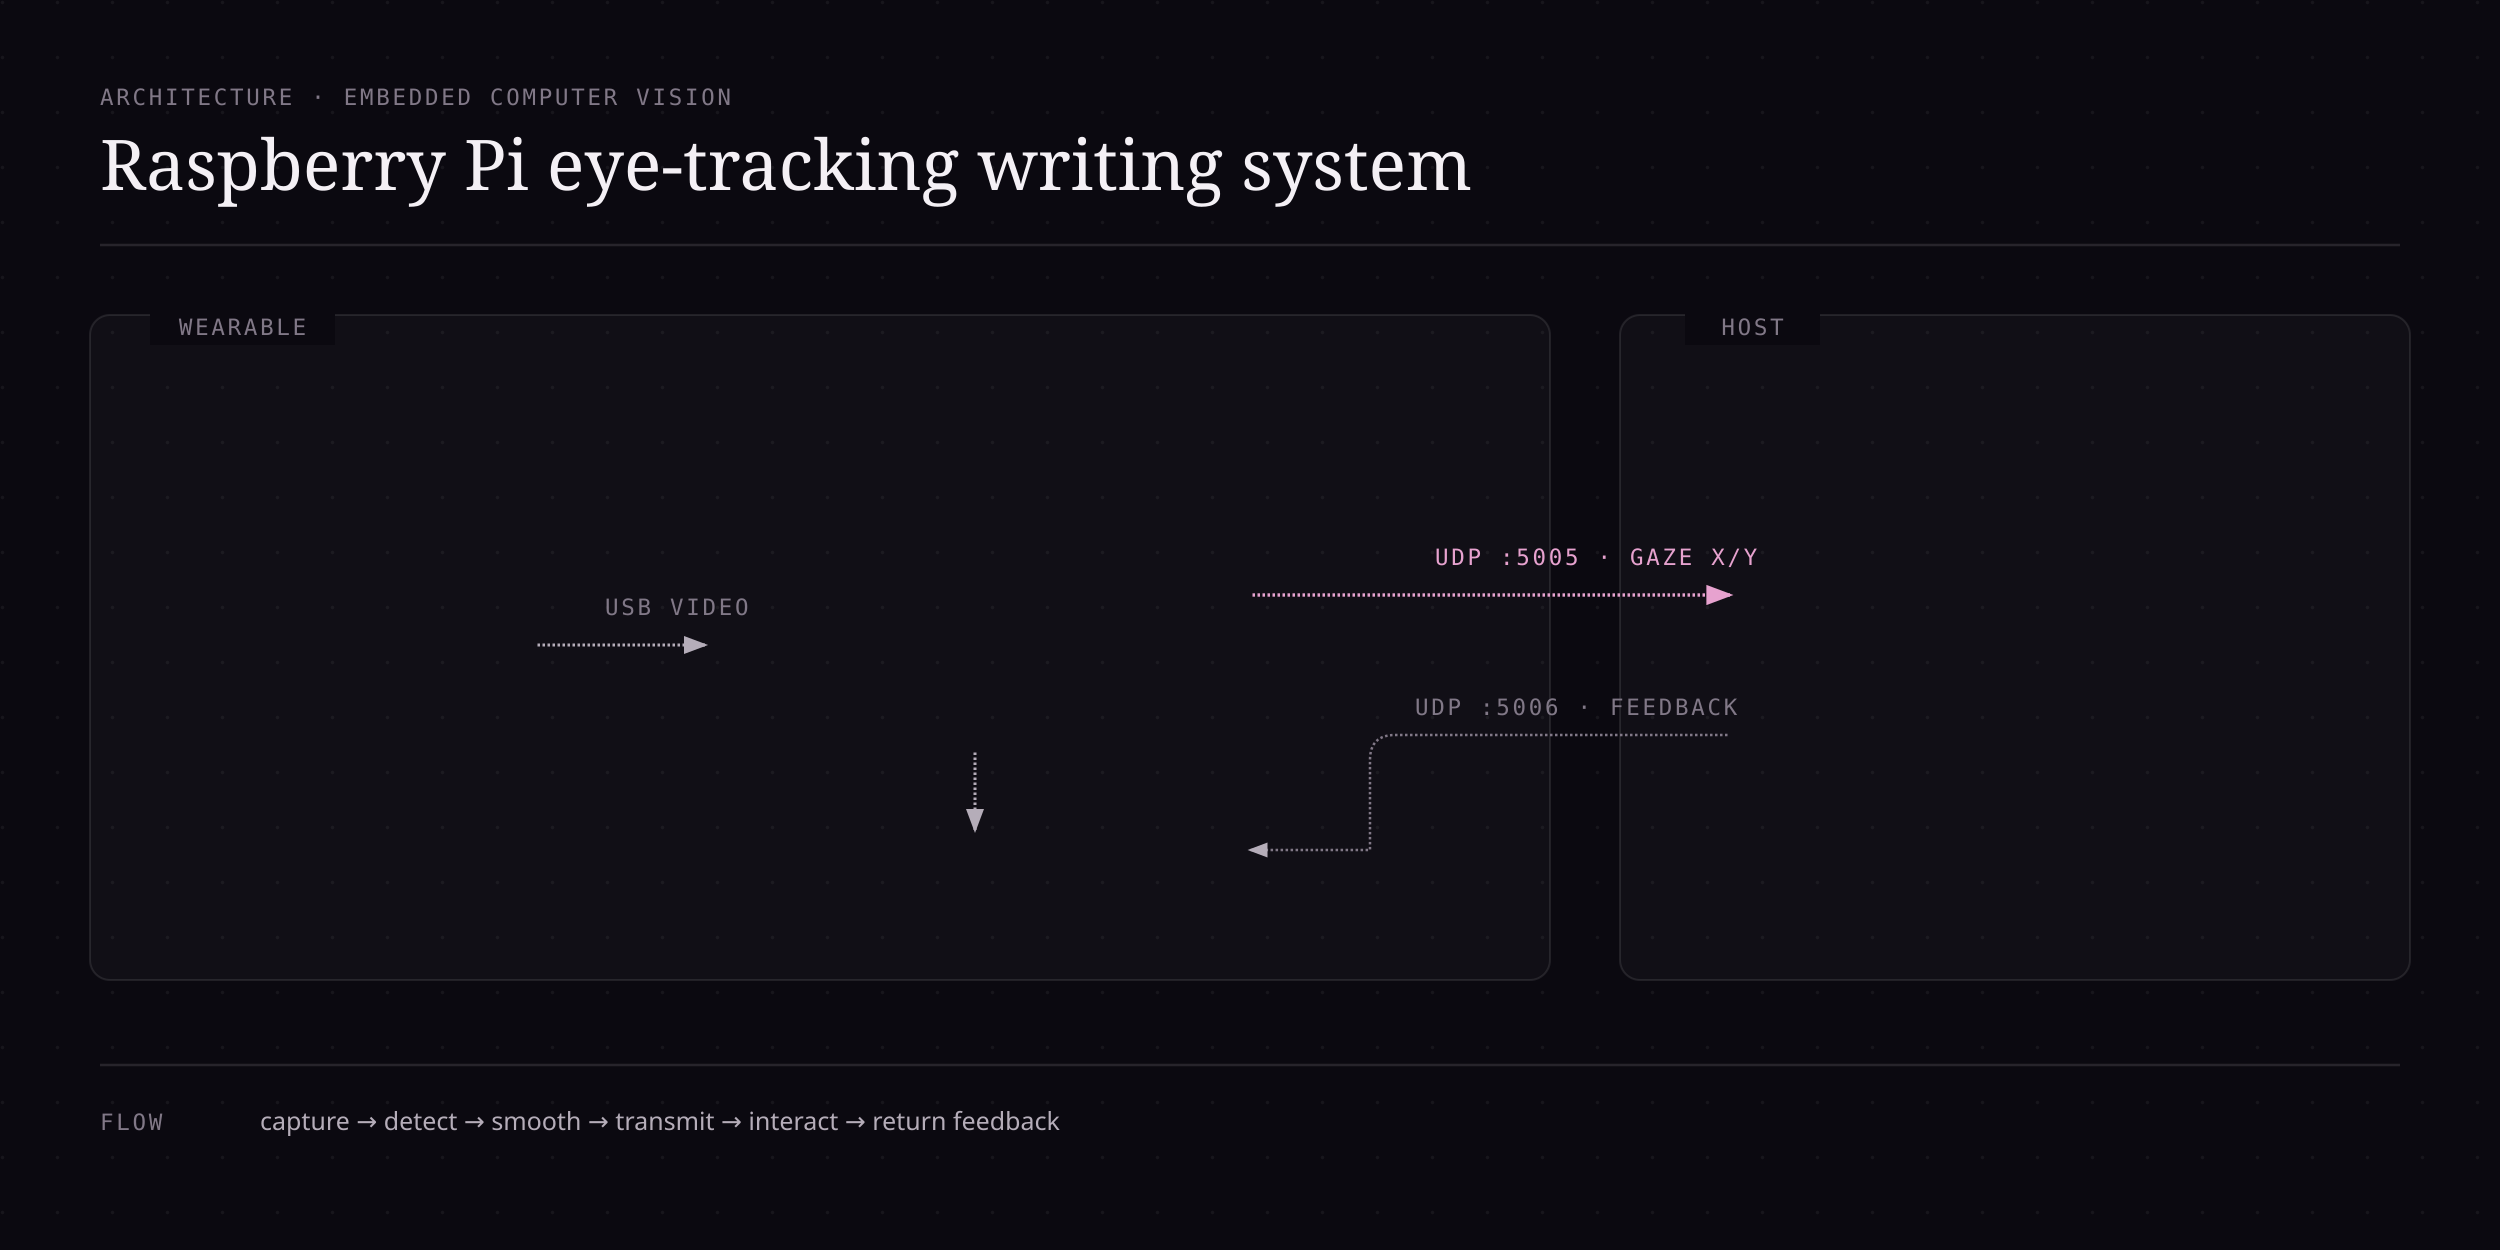
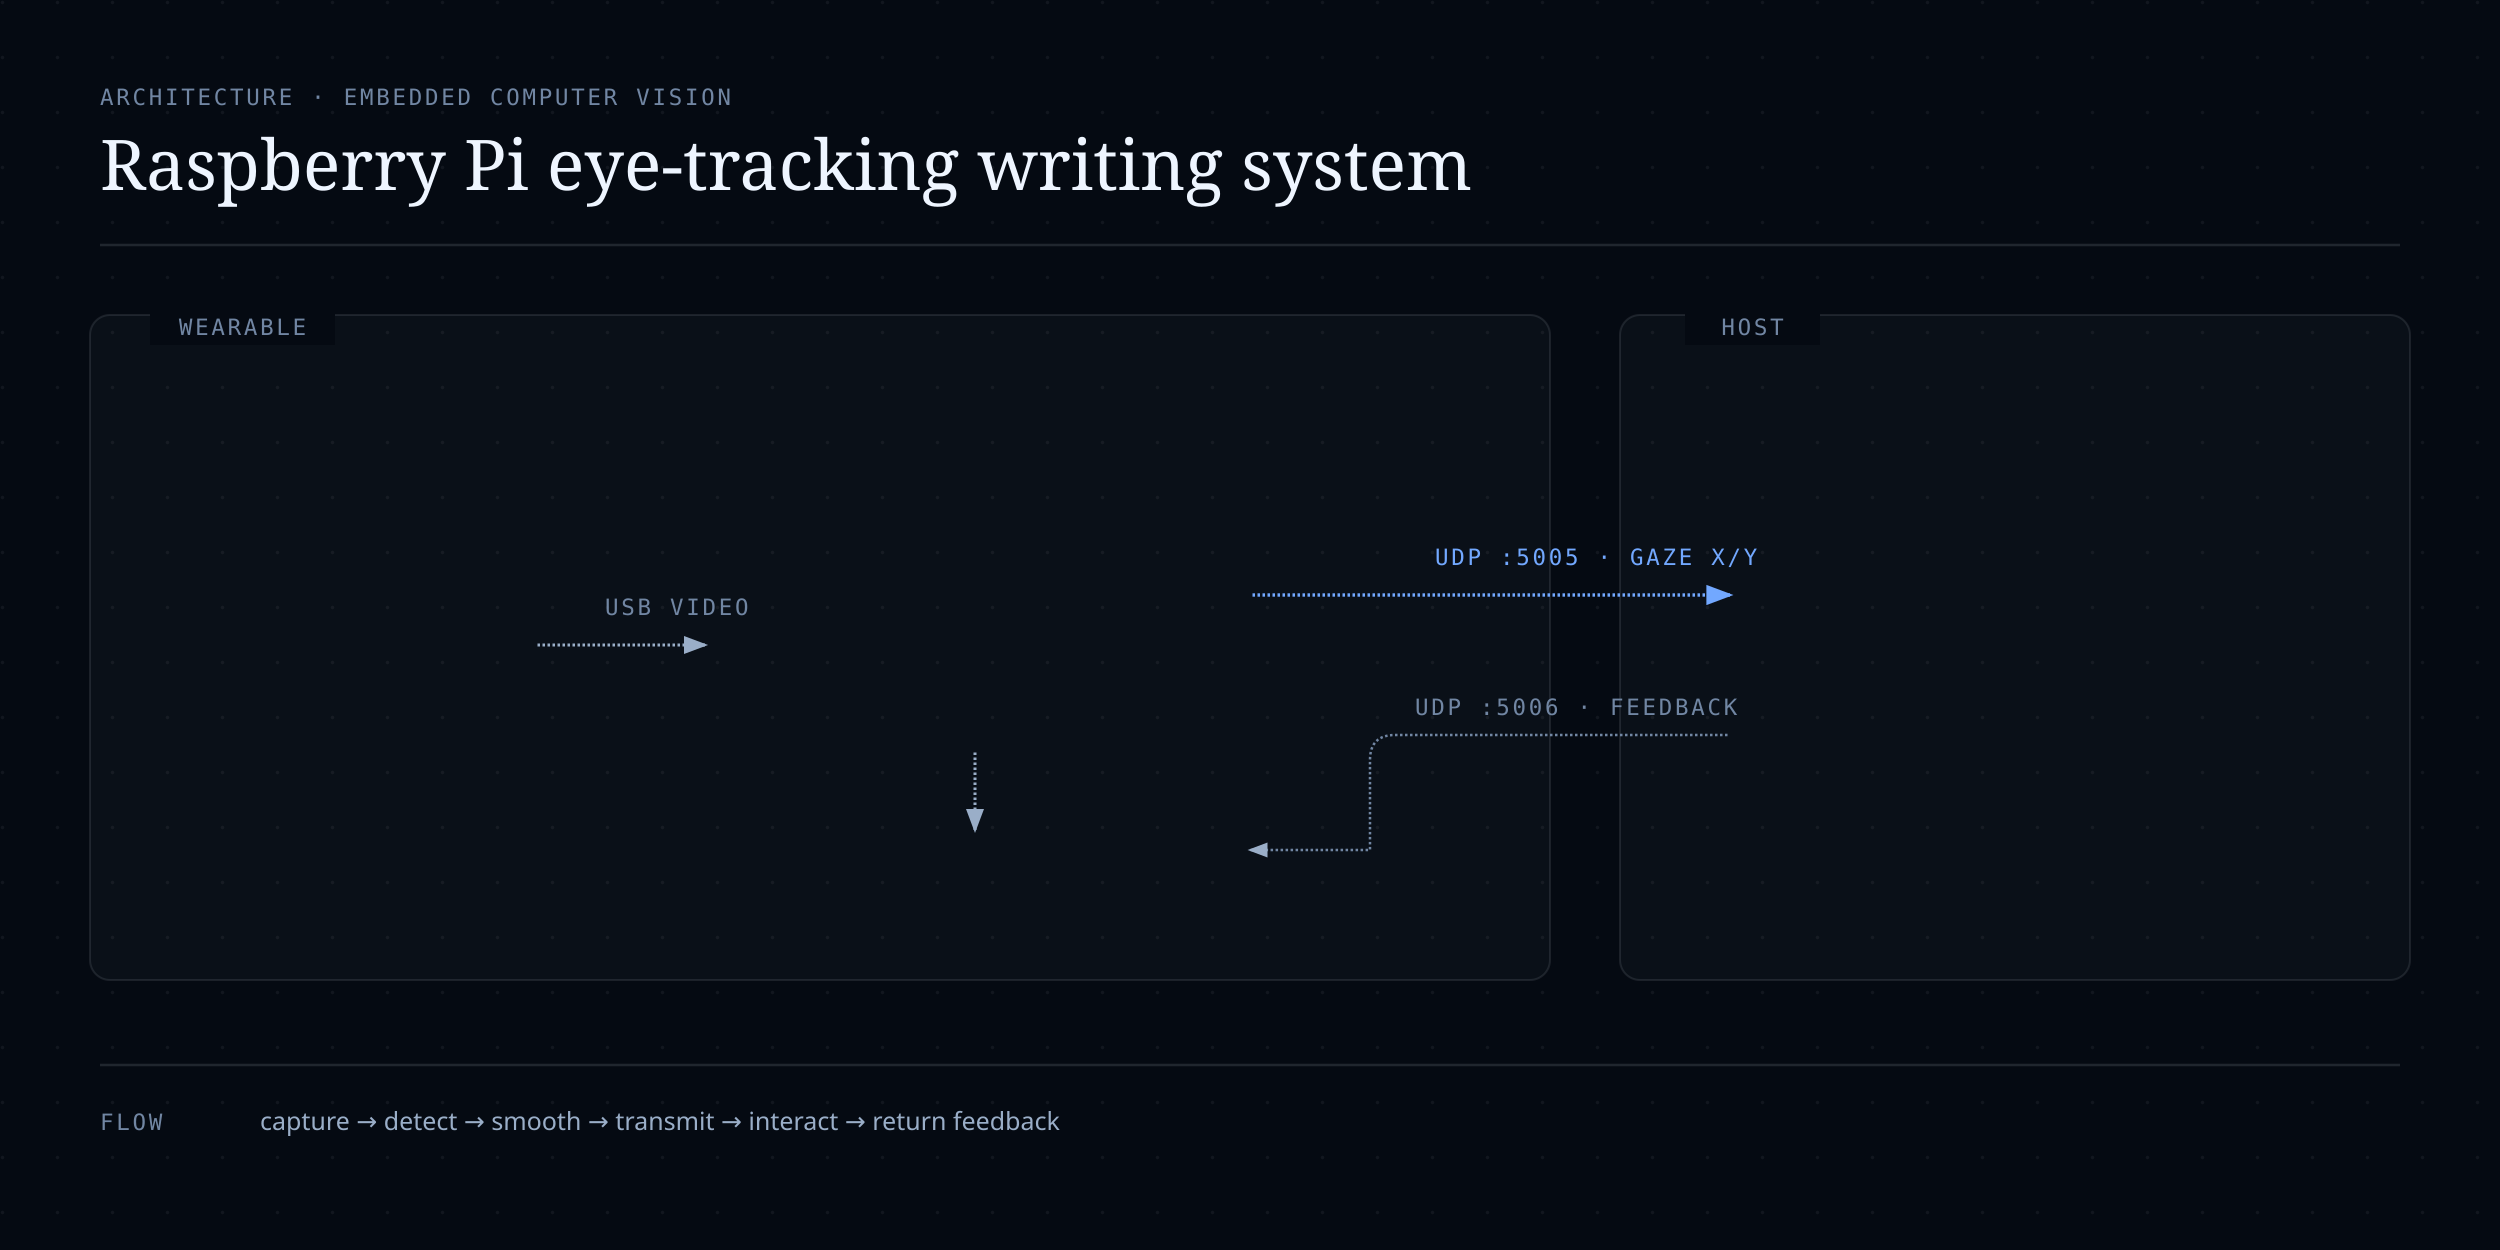
<svg xmlns="http://www.w3.org/2000/svg" viewBox="0 0 1000 500" role="img" aria-labelledby="eye-title eye-desc">
  <style>
-   .bg{fill:#0b0910}.dots{fill:url(#dots);opacity:.45}.zone{fill:#f4f0f5;fill-opacity:.025;stroke:#f4f0f5;stroke-opacity:.10;stroke-width:.8}.mask{fill:#0b0910}.zlabel,.tag,.edge{font:500 9px ui-monospace,monospace;letter-spacing:.12em}.zlabel{fill:#817887}.tag{fill:#e7a2cf}.name{fill:#f4f0f5;font:600 15px system-ui,sans-serif}.sub{fill:#b5adb9;font:400 11px ui-monospace,monospace}.node{fill:#121018;stroke:#f4f0f5;stroke-opacity:.24}.focal{fill:#e7a2cf;fill-opacity:.09;stroke:#e7a2cf}.muted{fill:#f4f0f5;fill-opacity:.025;stroke:#b5adb9;stroke-opacity:.5}.wire{fill:none;stroke:#b5adb9;stroke-width:1.2}.wire-accent{fill:none;stroke:#e7a2cf;stroke-width:1.35}.return{fill:none;stroke:#817887;stroke-width:1;stroke-dasharray:4 3}.edge{fill:#817887}.accent-edge{fill:#e7a2cf}.legend{fill:#b5adb9;font:400 10px system-ui,sans-serif}.step{opacity:0;transform:translateY(7px);animation:rise .48s cubic-bezier(.2,.8,.2,1) forwards}.s1{animation-delay:.08s}.s2{animation-delay:.18s}.s3{animation-delay:.30s}.s4{animation-delay:.42s}.line{stroke-dasharray:1;stroke-dashoffset:1;animation:draw .65s ease forwards}.l1{animation-delay:.18s}.l2{animation-delay:.34s}.l3{animation-delay:.5s}@keyframes rise{to{opacity:1;transform:none}}@keyframes draw{to{stroke-dashoffset:0}}@media(prefers-reduced-motion:reduce){.step{opacity:1;transform:none;animation:none}.line{stroke-dasharray:none;stroke-dashoffset:0;animation:none}}
+   .bg{fill:#050a12}.dots{fill:url(#dots);opacity:.45}.zone{fill:#eef5ff;fill-opacity:.025;stroke:#eef5ff;stroke-opacity:.10;stroke-width:.8}.mask{fill:#050a12}.zlabel,.tag,.edge{font:500 9px ui-monospace,monospace;letter-spacing:.12em}.zlabel{fill:#7186a3}.tag{fill:#72a8ff}.name{fill:#eef5ff;font:600 15px system-ui,sans-serif}.sub{fill:#9aaec8;font:400 11px ui-monospace,monospace}.node{fill:#091522;stroke:#eef5ff;stroke-opacity:.24}.focal{fill:#72a8ff;fill-opacity:.09;stroke:#72a8ff}.muted{fill:#eef5ff;fill-opacity:.025;stroke:#9aaec8;stroke-opacity:.5}.wire{fill:none;stroke:#9aaec8;stroke-width:1.2}.wire-accent{fill:none;stroke:#72a8ff;stroke-width:1.35}.return{fill:none;stroke:#7186a3;stroke-width:1;stroke-dasharray:4 3}.edge{fill:#7186a3}.accent-edge{fill:#72a8ff}.legend{fill:#9aaec8;font:400 10px system-ui,sans-serif}.step{opacity:0;transform:translateY(7px);animation:rise .48s cubic-bezier(.2,.8,.2,1) forwards}.s1{animation-delay:.08s}.s2{animation-delay:.18s}.s3{animation-delay:.30s}.s4{animation-delay:.42s}.line{stroke-dasharray:1;stroke-dashoffset:1;animation:draw .65s ease forwards}.l1{animation-delay:.18s}.l2{animation-delay:.34s}.l3{animation-delay:.5s}@keyframes rise{to{opacity:1;transform:none}}@keyframes draw{to{stroke-dashoffset:0}}@media(prefers-reduced-motion:reduce){.step{opacity:1;transform:none;animation:none}.line{stroke-dasharray:none;stroke-dashoffset:0;animation:none}}
</style>
  <defs>
    <pattern id="dots" width="22" height="22" patternUnits="userSpaceOnUse">
-       <circle cx="1" cy="1" r=".7" fill="#f4f0f5" fill-opacity=".12" />
+       <circle cx="1" cy="1" r=".7" fill="#eef5ff" fill-opacity=".12" />
    </pattern>
    <marker id="arr" markerWidth="8" markerHeight="6" refX="7" refY="3" orient="auto">
-       <path d="M0 0 8 3 0 6Z" fill="#b5adb9" />
+       <path d="M0 0 8 3 0 6Z" fill="#9aaec8" />
    </marker>
    <marker id="arrA" markerWidth="8" markerHeight="6" refX="7" refY="3" orient="auto">
-       <path d="M0 0 8 3 0 6Z" fill="#e7a2cf" />
+       <path d="M0 0 8 3 0 6Z" fill="#72a8ff" />
    </marker>
  </defs>
  <rect class="bg" width="1000" height="500" />
  <rect class="dots" width="1000" height="500" />
  <text x="40" y="42" class="zlabel">ARCHITECTURE · EMBEDDED COMPUTER VISION</text>
-   <text x="40" y="76" fill="#f4f0f5" font-family="Georgia,serif" font-size="28">Raspberry Pi eye-tracking writing system</text>
-   <line x1="40" y1="98" x2="960" y2="98" stroke="#f4f0f5" stroke-opacity=".12" />
+   <text x="40" y="76" fill="#eef5ff" font-family="Georgia,serif" font-size="28">Raspberry Pi eye-tracking writing system</text>
+   <line x1="40" y1="98" x2="960" y2="98" stroke="#eef5ff" stroke-opacity=".12" />
  <rect x="36" y="126" width="584" height="266" rx="8" class="zone" />
  <rect x="60" y="122" width="74" height="16" class="mask" />
  <text x="97" y="134" text-anchor="middle" class="zlabel">WEARABLE</text>
  <rect x="648" y="126" width="316" height="266" rx="8" class="zone" />
  <rect x="674" y="122" width="54" height="16" class="mask" />
  <text x="701" y="134" text-anchor="middle" class="zlabel">HOST</text>
  <path pathLength="1" class="wire line l1" d="M214 258 H282" marker-end="url(#arr)" />
  <path pathLength="1" class="wire-accent line l2" d="M500 238 H692" marker-end="url(#arrA)" />
  <path pathLength="1" class="return line l3" d="M692 294 H558 Q548 294 548 304 V340 H500" marker-end="url(#arr)" />
  <path pathLength="1" class="wire line l3" d="M390 300 V332" marker-end="url(#arr)" />
  <text x="242" y="246" class="edge">USB VIDEO</text>
  <text x="574" y="226" class="accent-edge edge">UDP :5005 · GAZE X/Y</text>
  <text x="566" y="286" class="edge">UDP :5006 · FEEDBACK</text>
  <g class="step s1">
    <rect x="72" y="214" width="142" height="88" rx="6" class="muted" />
    <text x="84" y="232" class="tag">INPUT</text>
    <text x="143" y="260" text-anchor="middle" class="name">GC0308 camera</text>
    <text x="143" y="279" text-anchor="middle" class="sub">eye image stream</text>
  </g>
  <g class="step s2">
    <rect x="282" y="190" width="218" height="112" rx="6" class="focal" />
    <text x="294" y="208" class="tag">FOCAL · COMPUTE</text>
    <text x="391" y="242" text-anchor="middle" class="name">Raspberry Pi 4B</text>
    <text x="391" y="262" text-anchor="middle" class="sub">OpenCV · pupil detection</text>
    <text x="391" y="280" text-anchor="middle" class="sub">smoothing · Kalman fallback</text>
  </g>
  <g class="step s4">
    <rect x="322" y="332" width="136" height="62" rx="6" class="node" />
    <text x="334" y="350" class="tag">HMI</text>
    <text x="390" y="373" text-anchor="middle" class="name">SSD1306 OLED</text>
    <text x="390" y="388" text-anchor="middle" class="sub">letter / word state</text>
  </g>
  <g class="step s3">
    <rect x="692" y="198" width="222" height="112" rx="6" class="node" />
    <text x="704" y="216" class="tag">APPLICATION</text>
    <text x="803" y="246" text-anchor="middle" class="name">Laptop keyboard app</text>
    <text x="803" y="266" text-anchor="middle" class="sub">calibration · selection</text>
    <text x="803" y="284" text-anchor="middle" class="sub">visual interaction layer</text>
  </g>
-   <line x1="40" y1="426" x2="960" y2="426" stroke="#f4f0f5" stroke-opacity=".12" />
+   <line x1="40" y1="426" x2="960" y2="426" stroke="#eef5ff" stroke-opacity=".12" />
  <text x="40" y="452" class="zlabel">FLOW</text>
  <text x="104" y="452" class="legend">capture → detect → smooth → transmit → interact → return feedback</text>
</svg>
